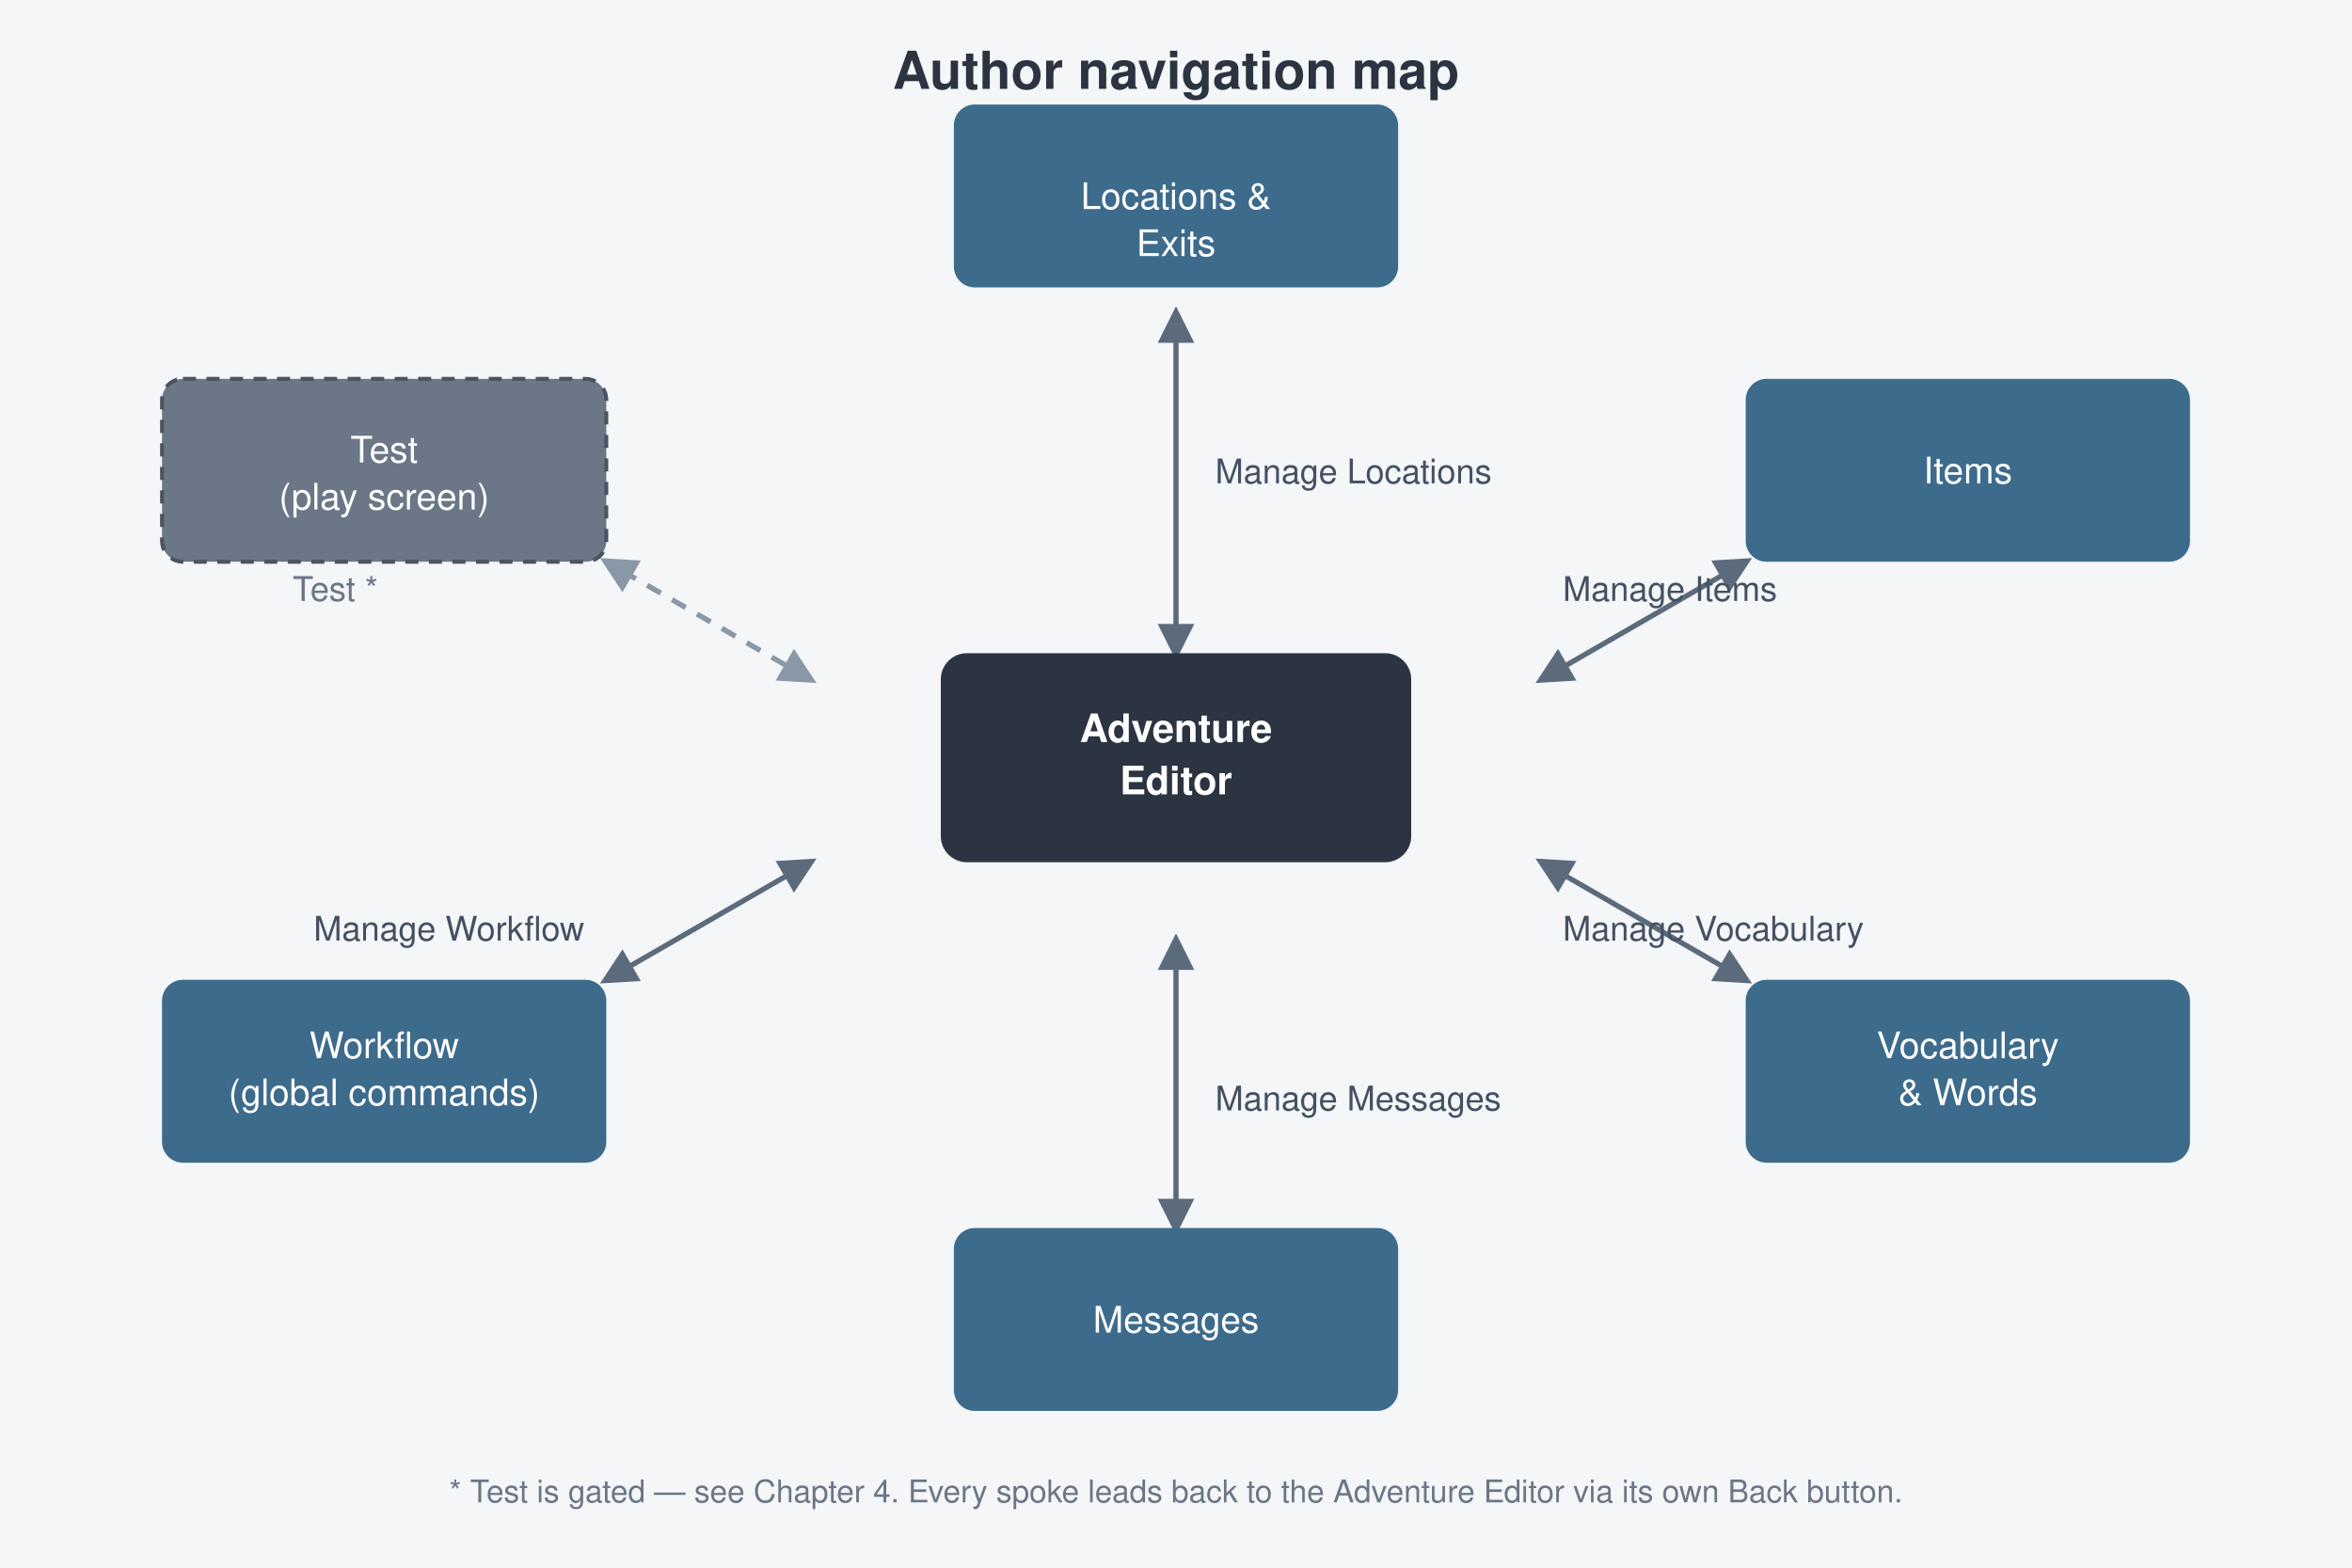
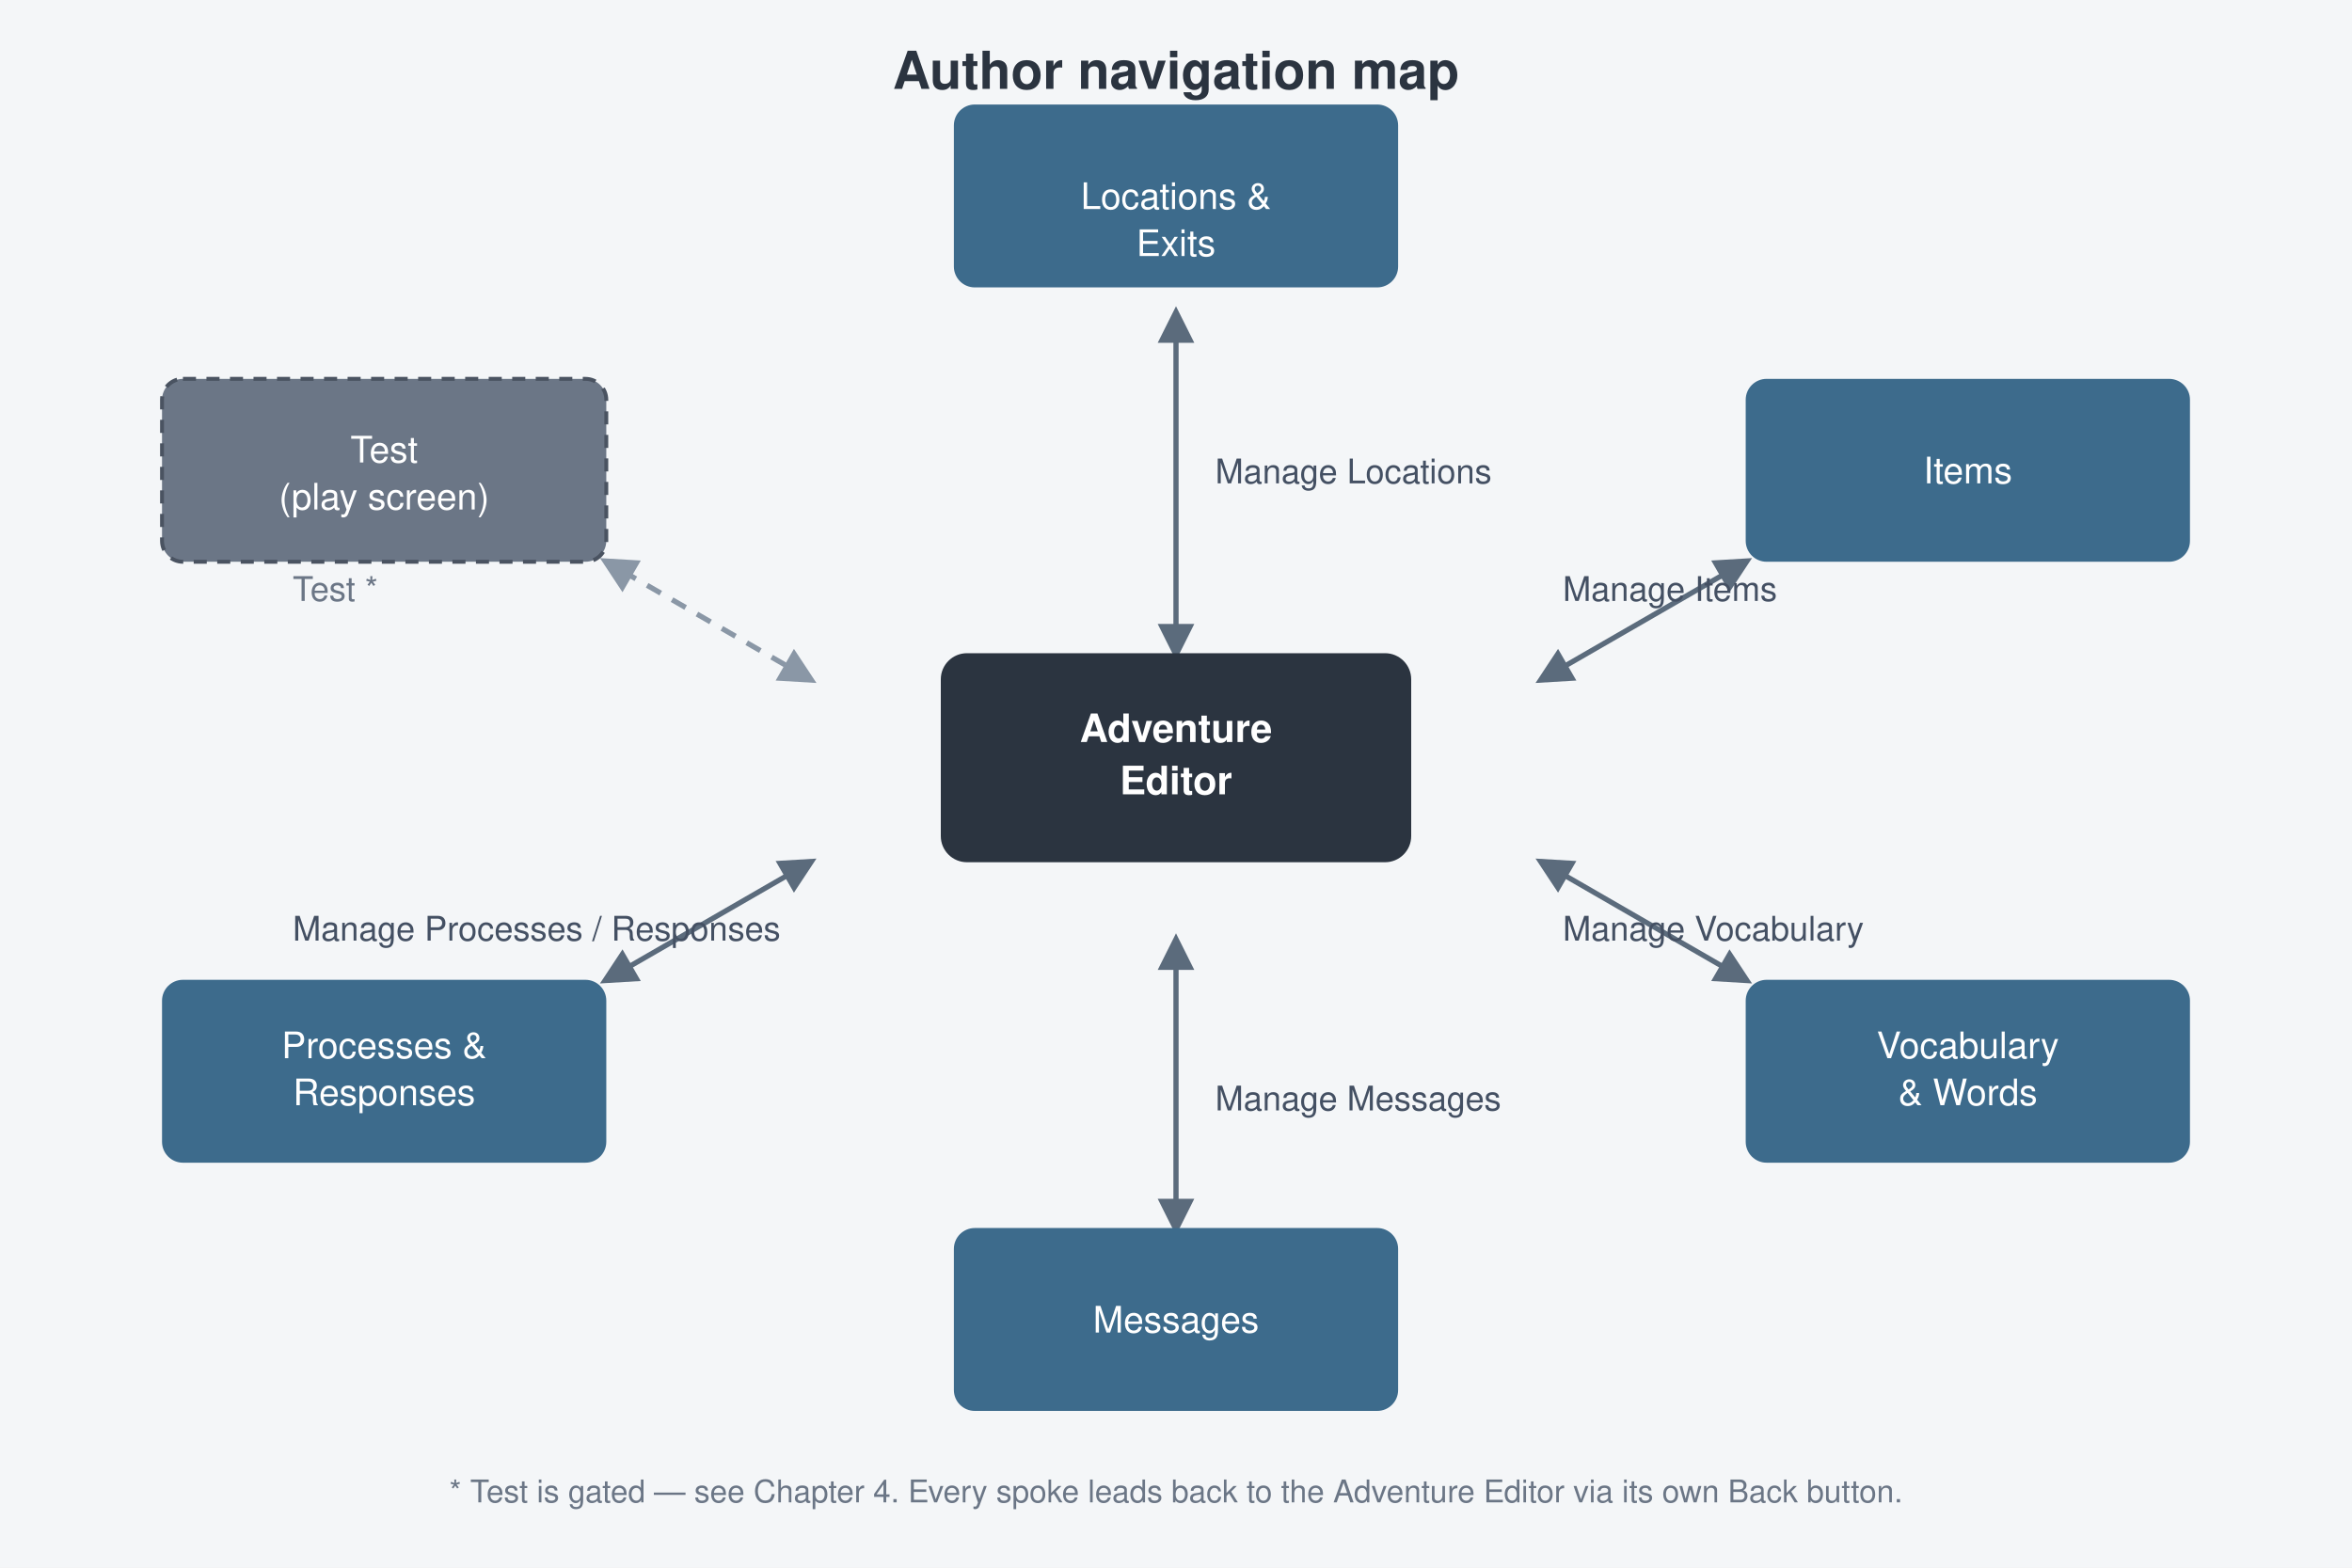
<svg xmlns="http://www.w3.org/2000/svg" viewBox="0 0 900 600" font-family="Helvetica, Arial, sans-serif">
  <defs>
    <marker id="arrow" viewBox="0 0 10 10" refX="8" refY="5" markerWidth="7" markerHeight="7" orient="auto-start-reverse">
      <path d="M0,0 L10,5 L0,10 z" fill="#5b6b7c" />
    </marker>
    <marker id="arrowDashed" viewBox="0 0 10 10" refX="8" refY="5" markerWidth="7" markerHeight="7" orient="auto-start-reverse">
      <path d="M0,0 L10,5 L0,10 z" fill="#8a97a6" />
    </marker>
  </defs>
  <rect x="0" y="0" width="900" height="600" fill="#f4f6f8" />
  <text x="450" y="34" text-anchor="middle" font-size="20" font-weight="600" fill="#2b3440">Author navigation map</text>
  <g stroke="#5b6b7c" stroke-width="2" fill="none">
    <line x1="450" y1="250" x2="450" y2="120" marker-end="url(#arrow)" marker-start="url(#arrow)" />
    <line x1="590" y1="260" x2="668" y2="215" marker-end="url(#arrow)" marker-start="url(#arrow)" />
    <line x1="590" y1="330" x2="668" y2="375" marker-end="url(#arrow)" marker-start="url(#arrow)" />
    <line x1="450" y1="360" x2="450" y2="470" marker-end="url(#arrow)" marker-start="url(#arrow)" />
    <line x1="310" y1="330" x2="232" y2="375" marker-end="url(#arrow)" marker-start="url(#arrow)" />
  </g>
  <line x1="310" y1="260" x2="232" y2="215" stroke="#8a97a6" stroke-width="2" stroke-dasharray="6 5" marker-end="url(#arrowDashed)" marker-start="url(#arrowDashed)" />
  <text x="465" y="185" font-size="13" fill="#445063">Manage Locations</text>
  <text x="598" y="230" font-size="13" fill="#445063">Manage Items</text>
  <text x="598" y="360" font-size="13" fill="#445063">Manage Vocabulary</text>
  <text x="465" y="425" font-size="13" fill="#445063">Manage Messages</text>
-   <text x="120" y="360" font-size="13" fill="#445063">Manage Workflow</text>
+   <text x="112" y="360" font-size="13" fill="#445063">Manage Processes / Responses</text>
  <text x="112" y="230" font-size="13" fill="#6b7686">Test *</text>
  <rect x="360" y="250" width="180" height="80" rx="10" fill="#2b3440" />
  <text x="450" y="284" text-anchor="middle" font-size="15" font-weight="600" fill="#ffffff">Adventure</text>
  <text x="450" y="304" text-anchor="middle" font-size="15" font-weight="600" fill="#ffffff">Editor</text>
  <g>
    <rect x="365" y="40" width="170" height="70" rx="8" fill="#3d6b8c" />
    <text x="450" y="80" text-anchor="middle" font-size="14" fill="#ffffff">Locations &amp;</text>
    <text x="450" y="98" text-anchor="middle" font-size="14" fill="#ffffff">Exits</text>
  </g>
  <g>
    <rect x="668" y="145" width="170" height="70" rx="8" fill="#3d6b8c" />
    <text x="753" y="185" text-anchor="middle" font-size="14" fill="#ffffff">Items</text>
  </g>
  <g>
    <rect x="668" y="375" width="170" height="70" rx="8" fill="#3d6b8c" />
    <text x="753" y="405" text-anchor="middle" font-size="14" fill="#ffffff">Vocabulary</text>
    <text x="753" y="423" text-anchor="middle" font-size="14" fill="#ffffff">&amp; Words</text>
  </g>
  <g>
    <rect x="365" y="470" width="170" height="70" rx="8" fill="#3d6b8c" />
    <text x="450" y="510" text-anchor="middle" font-size="14" fill="#ffffff">Messages</text>
  </g>
  <g>
    <rect x="62" y="375" width="170" height="70" rx="8" fill="#3d6b8c" />
-     <text x="147" y="405" text-anchor="middle" font-size="14" fill="#ffffff">Workflow</text>
-     <text x="147" y="423" text-anchor="middle" font-size="14" fill="#ffffff">(global commands)</text>
+     <text x="147" y="405" text-anchor="middle" font-size="14" fill="#ffffff">Processes &amp;</text>
+     <text x="147" y="423" text-anchor="middle" font-size="14" fill="#ffffff">Responses</text>
  </g>
  <g>
    <rect x="62" y="145" width="170" height="70" rx="8" fill="#6b7686" stroke="#4a5361" stroke-width="1.5" stroke-dasharray="5 4" />
    <text x="147" y="177" text-anchor="middle" font-size="14" fill="#ffffff">Test</text>
    <text x="147" y="195" text-anchor="middle" font-size="14" fill="#ffffff">(play screen)</text>
  </g>
  <text x="450" y="575" text-anchor="middle" font-size="12" fill="#6b7686">* Test is gated — see Chapter 4. Every spoke leads back to the Adventure Editor via its own Back button.</text>
</svg>
